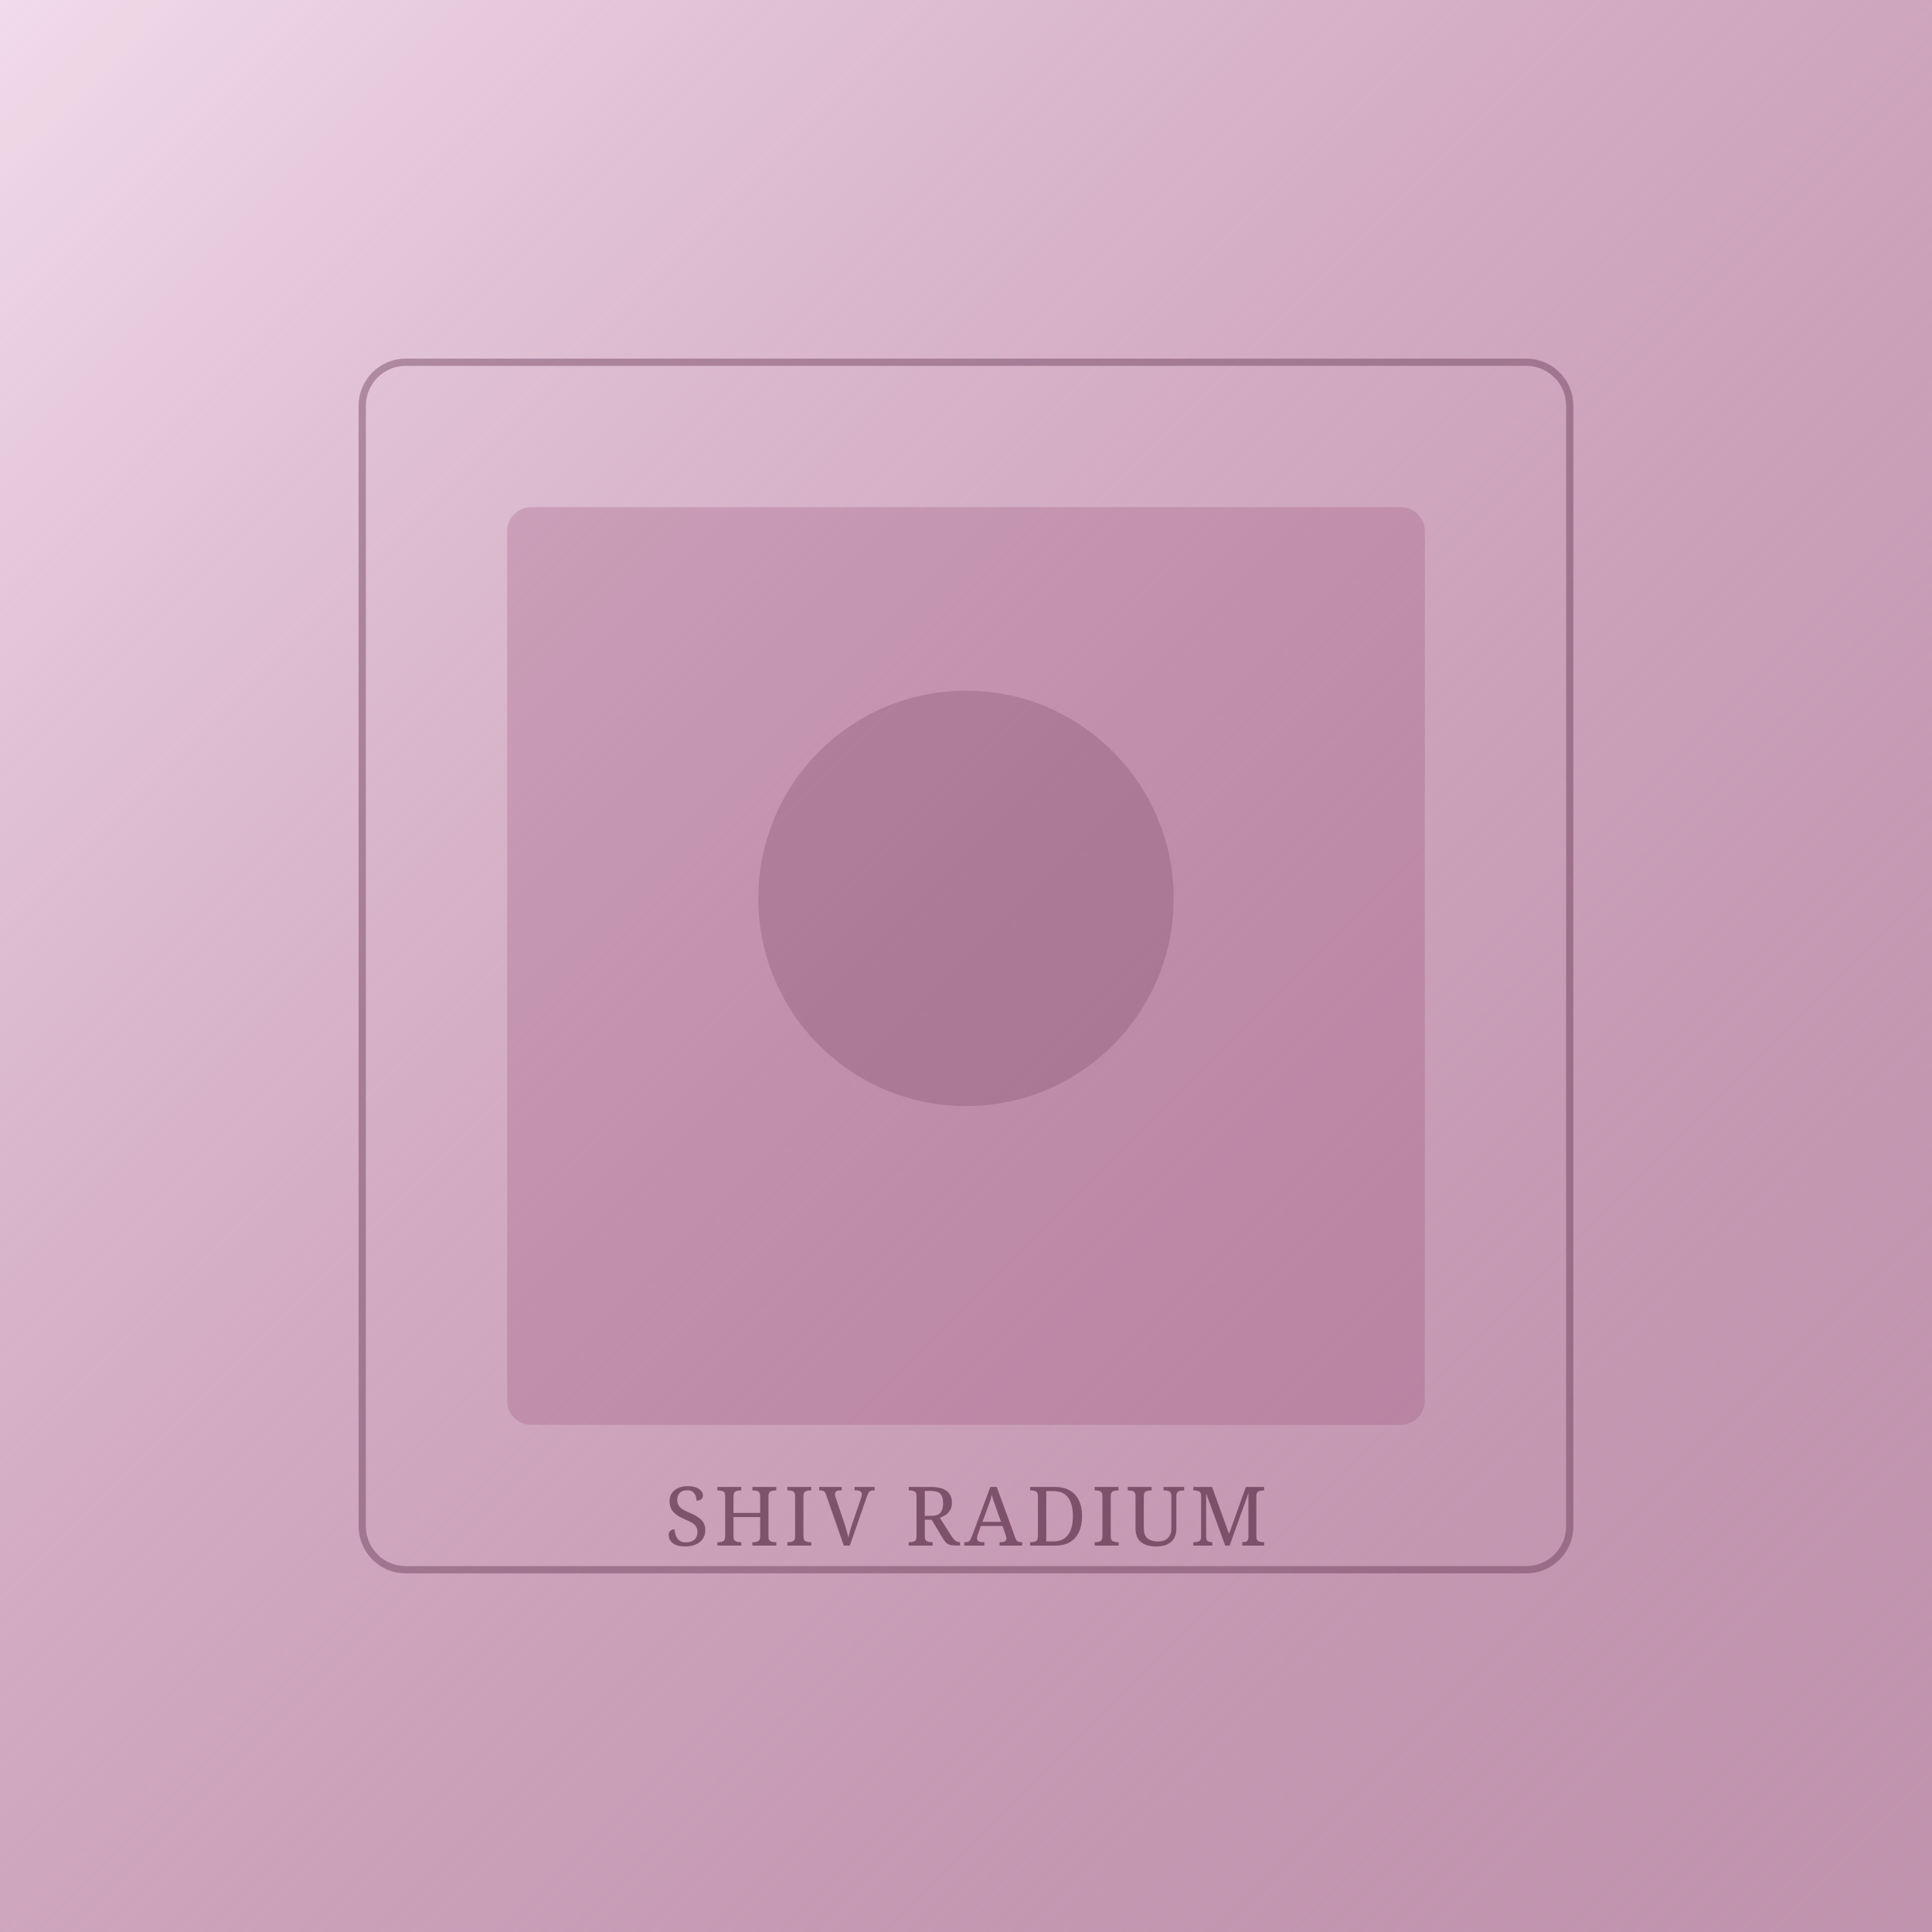
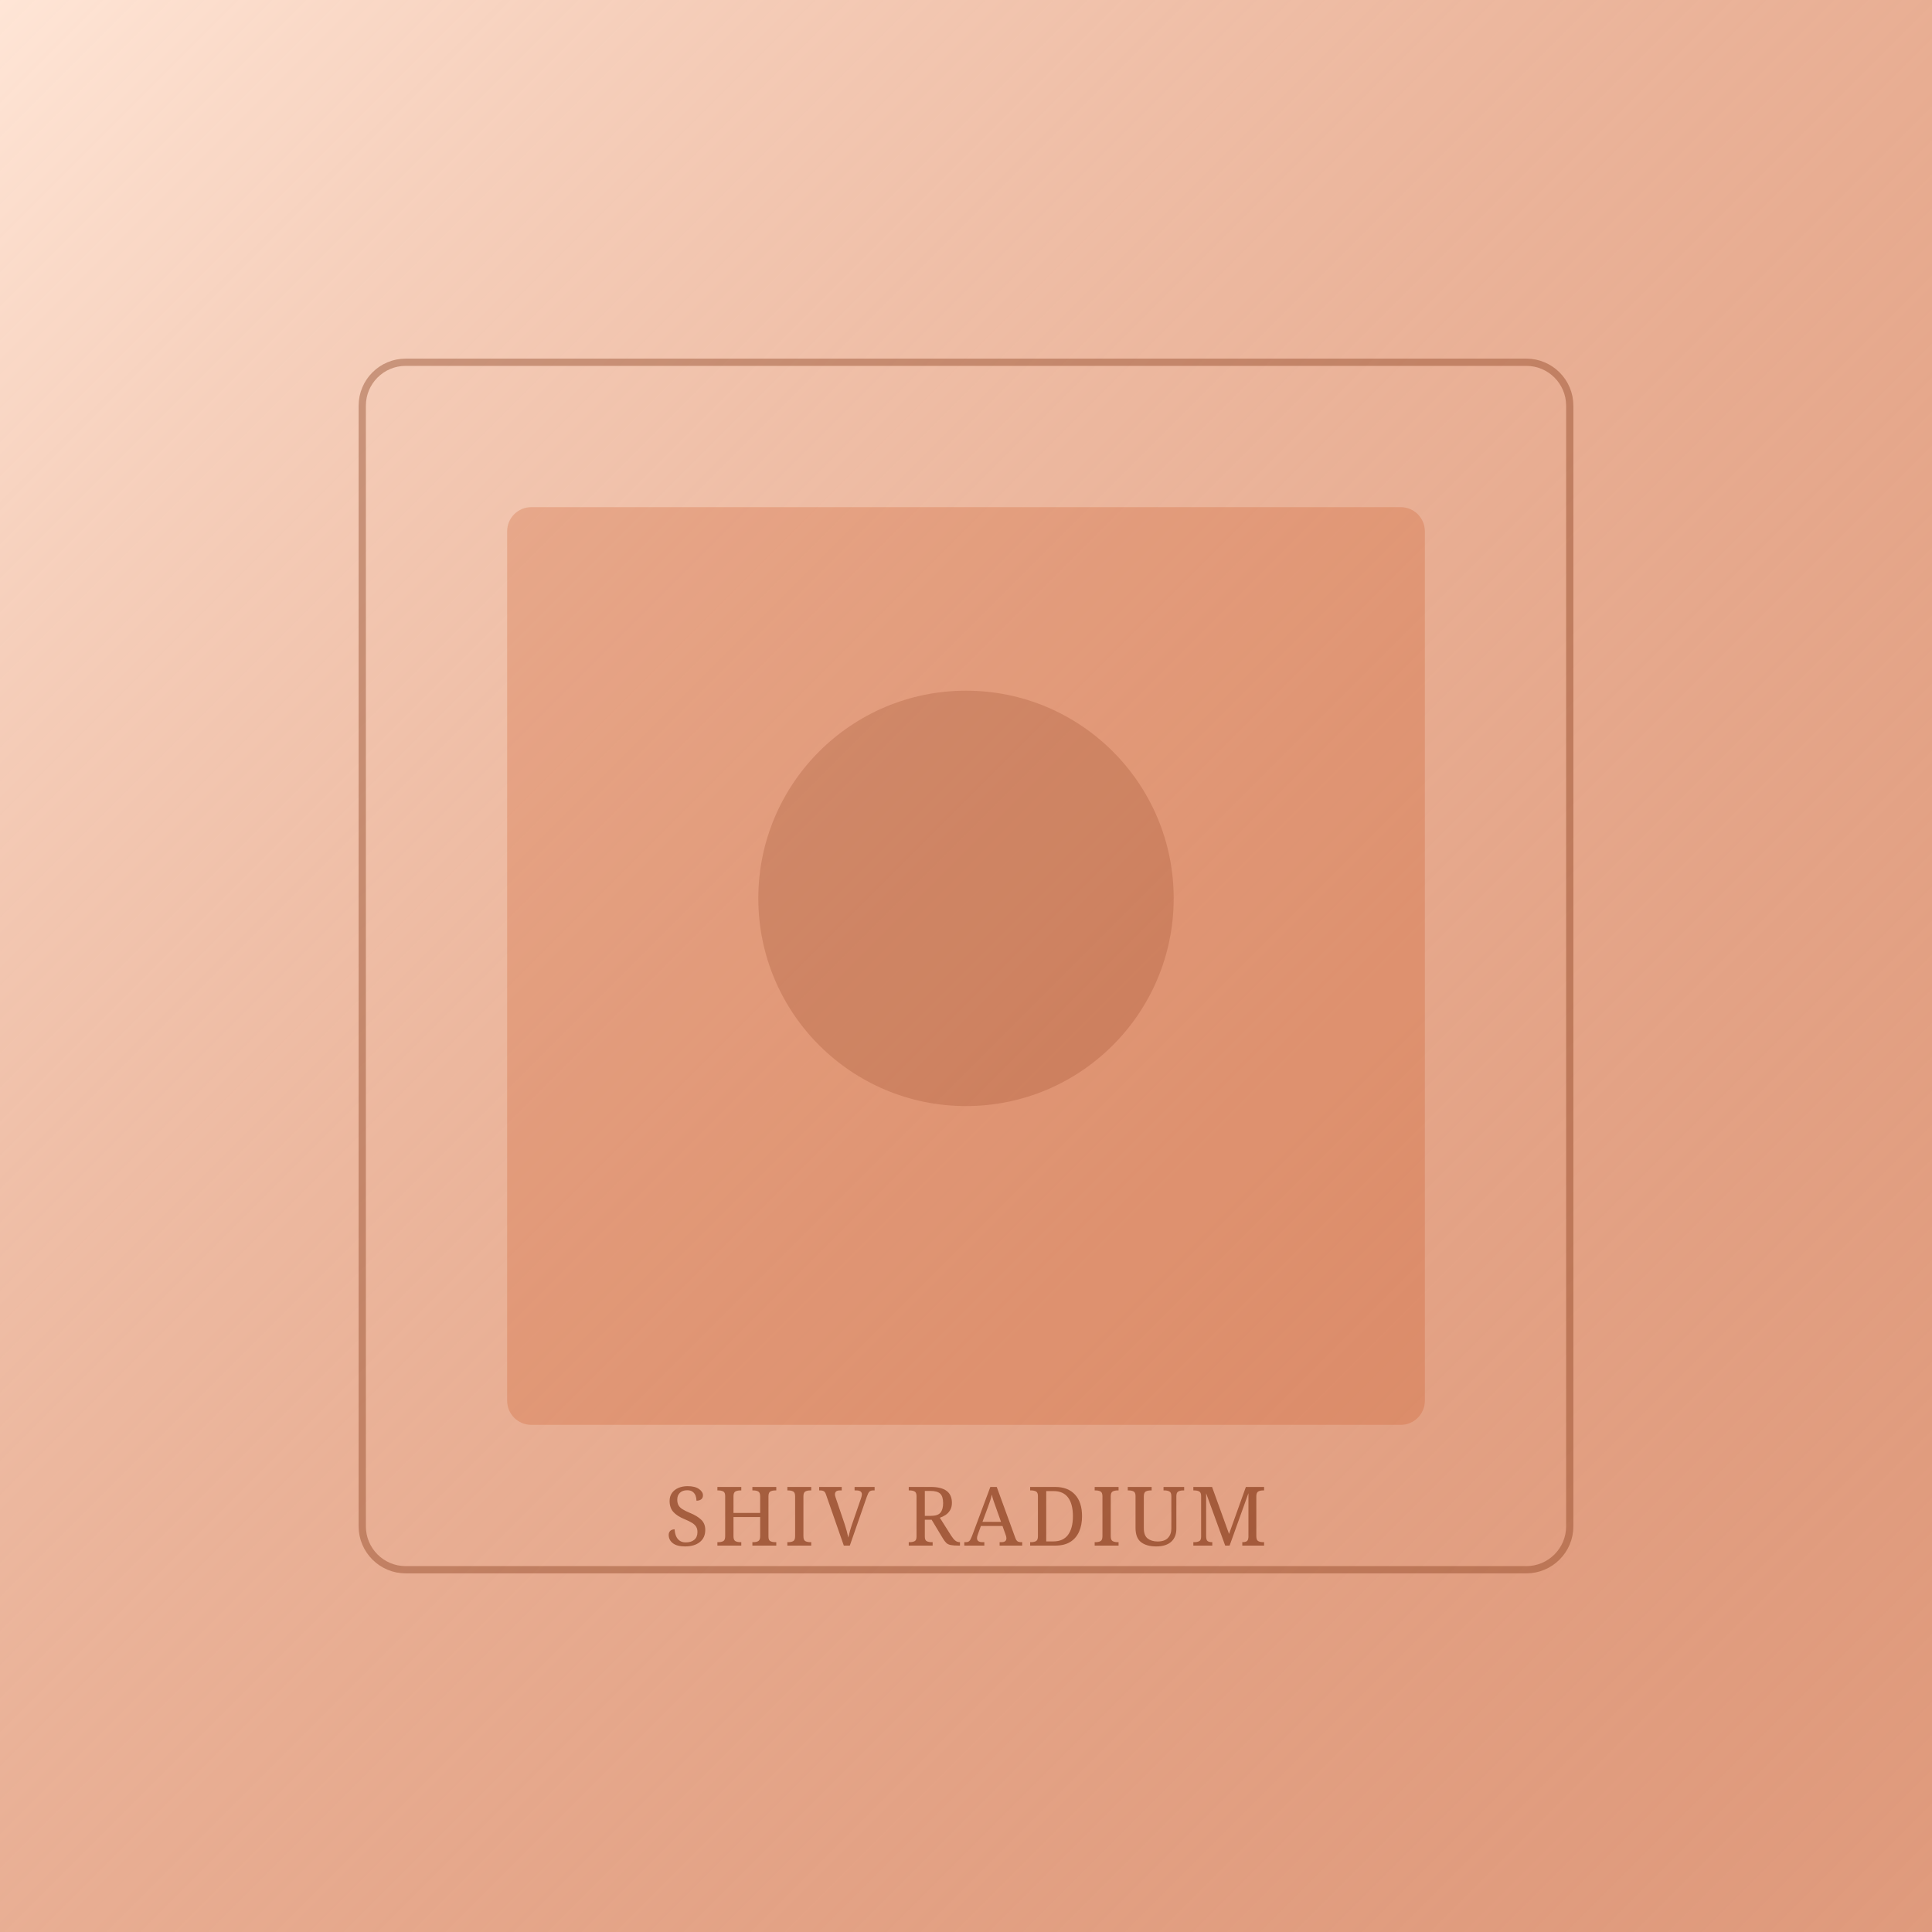
<svg xmlns="http://www.w3.org/2000/svg" viewBox="0 0 800 800" role="img" aria-label="gift placeholder">
  <defs>
    <linearGradient id="g" x1="0" y1="0" x2="1" y2="1">
-       <stop offset="0" stop-color="#F2DCEA" />
-       <stop offset="1" stop-color="#8E3B6B" stop-opacity="0.55" />
+       <stop offset="0" stop-color="#FFE6D7" />
+       <stop offset="1" stop-color="#C54812" stop-opacity="0.55" />
    </linearGradient>
  </defs>
  <rect width="800" height="800" fill="url(#g)" />
-   <rect x="150" y="150" width="500" height="500" rx="18" fill="none" stroke="#4E1F3A" stroke-opacity="0.35" stroke-width="3" />
-   <rect x="210" y="210" width="380" height="380" rx="10" fill="#8E3B6B" fill-opacity="0.22" />
-   <circle cx="400" cy="372" r="86" fill="#4E1F3A" fill-opacity="0.18" />
-   <text x="400" y="640" font-family="Georgia, serif" font-size="34" letter-spacing="2" fill="#4E1F3A" fill-opacity="0.6" text-anchor="middle">SHIV RADIUM</text>
+   <rect x="150" y="150" width="500" height="500" rx="18" fill="none" stroke="#7A2C0B" stroke-opacity="0.35" stroke-width="3" />
+   <rect x="210" y="210" width="380" height="380" rx="10" fill="#C54812" fill-opacity="0.22" />
+   <circle cx="400" cy="372" r="86" fill="#7A2C0B" fill-opacity="0.18" />
+   <text x="400" y="640" font-family="Georgia, serif" font-size="34" letter-spacing="2" fill="#7A2C0B" fill-opacity="0.6" text-anchor="middle">SHIV RADIUM</text>
</svg>
